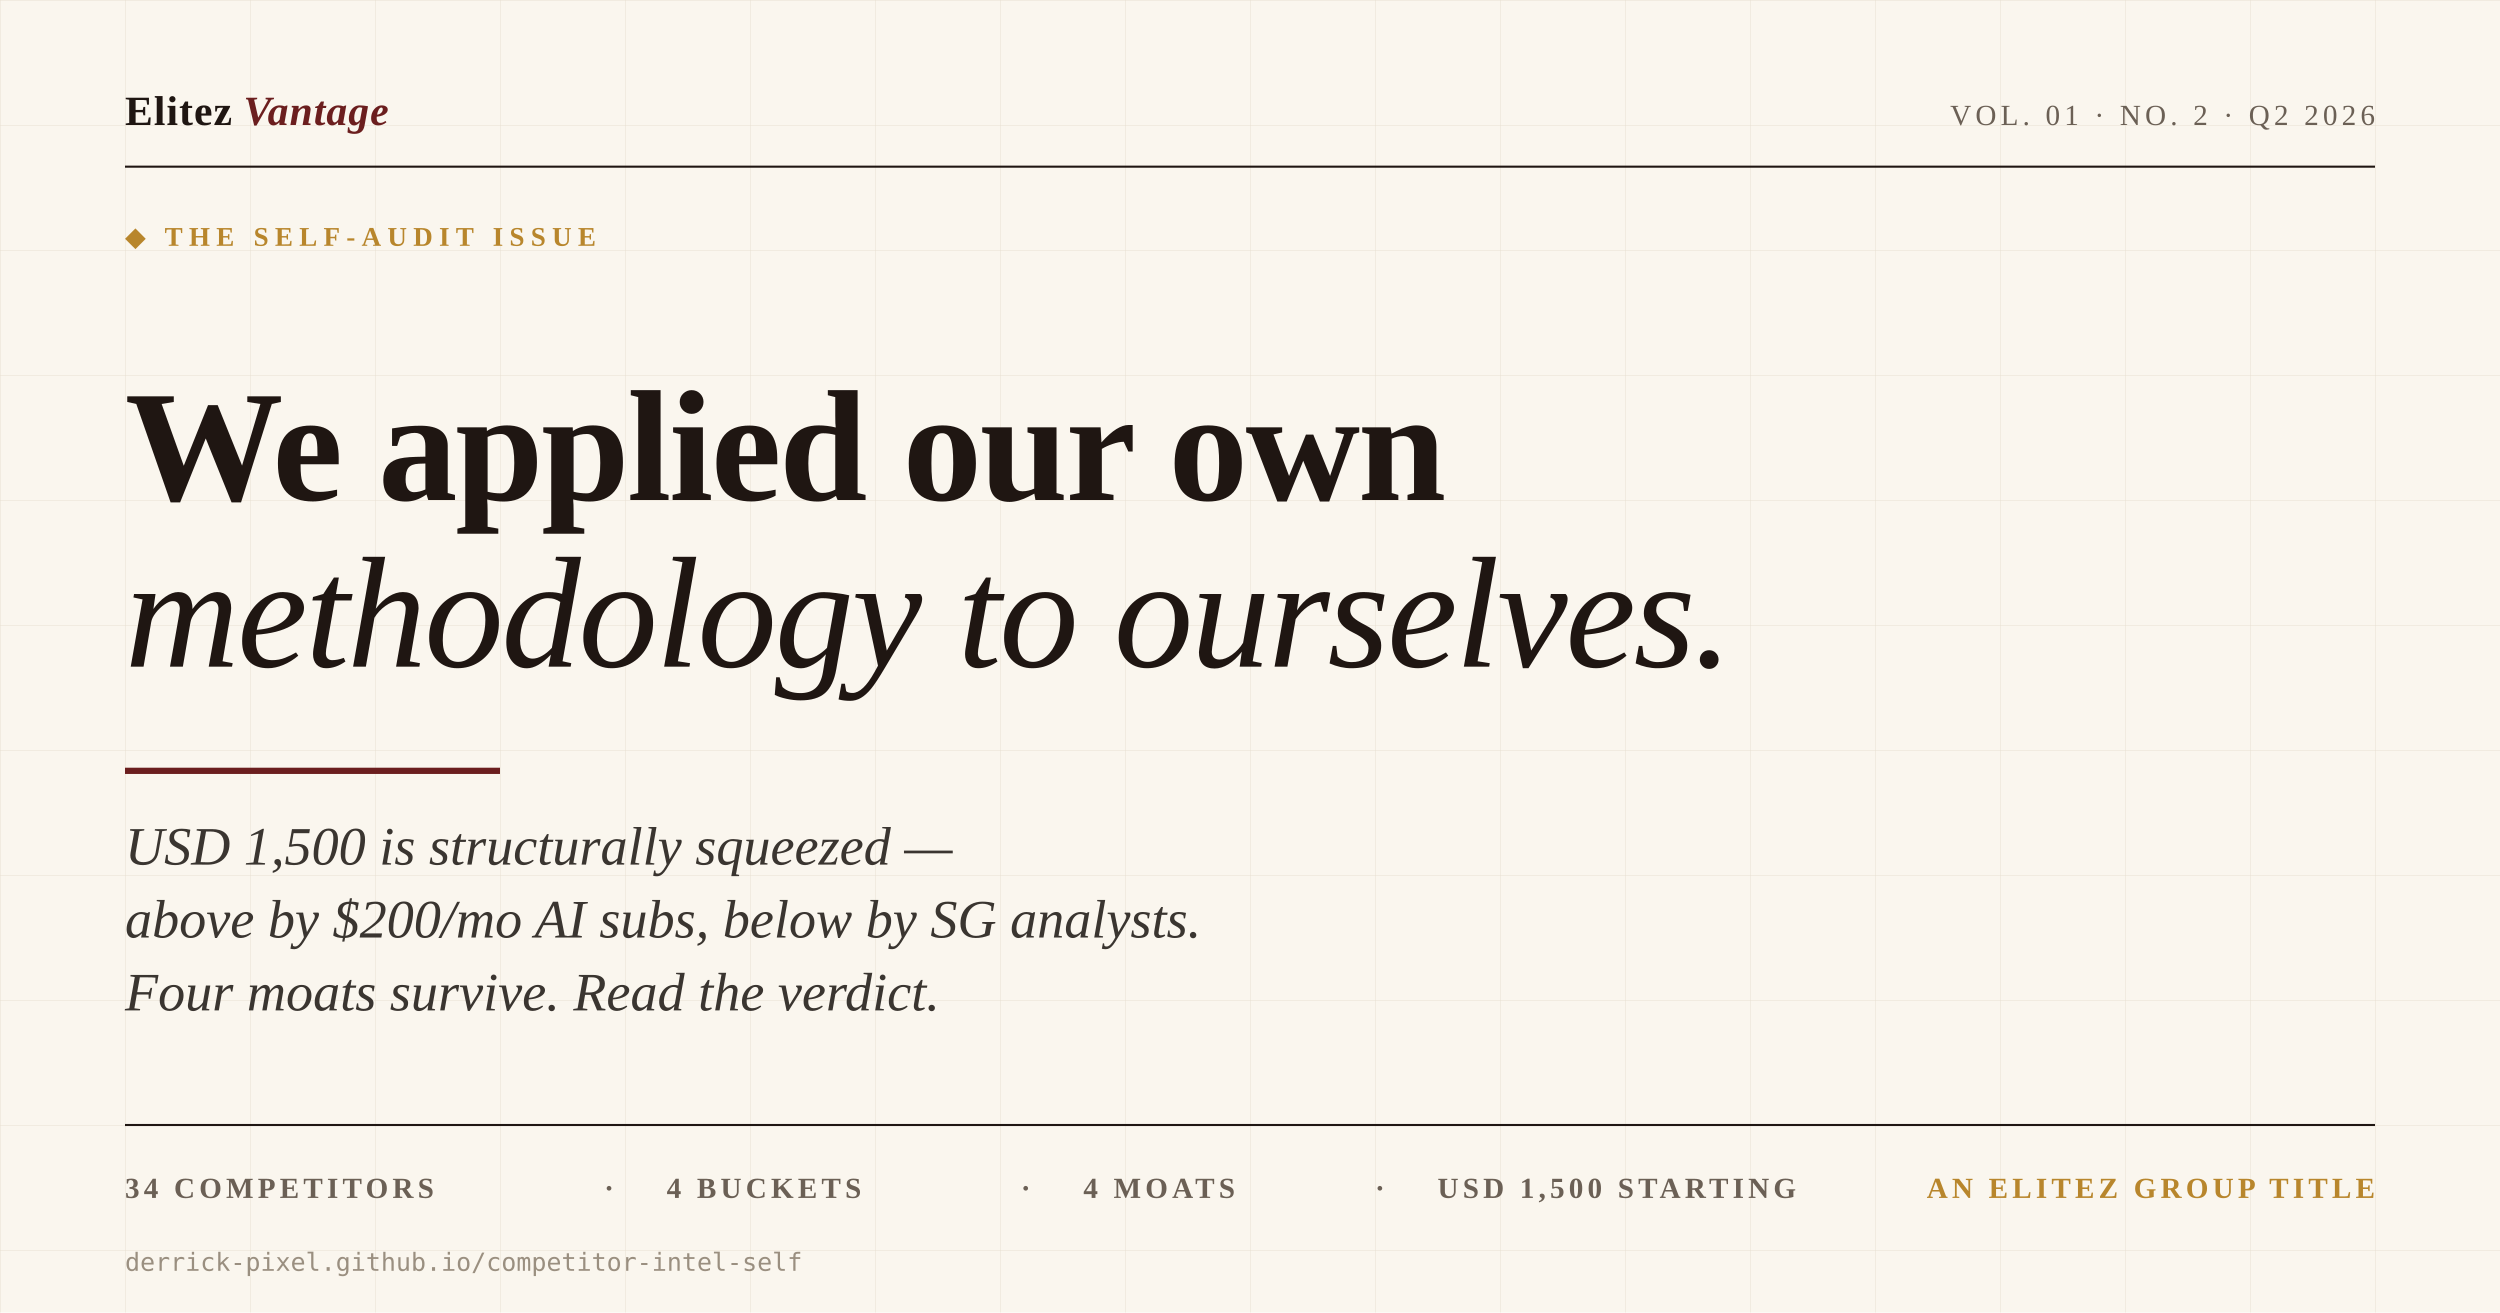
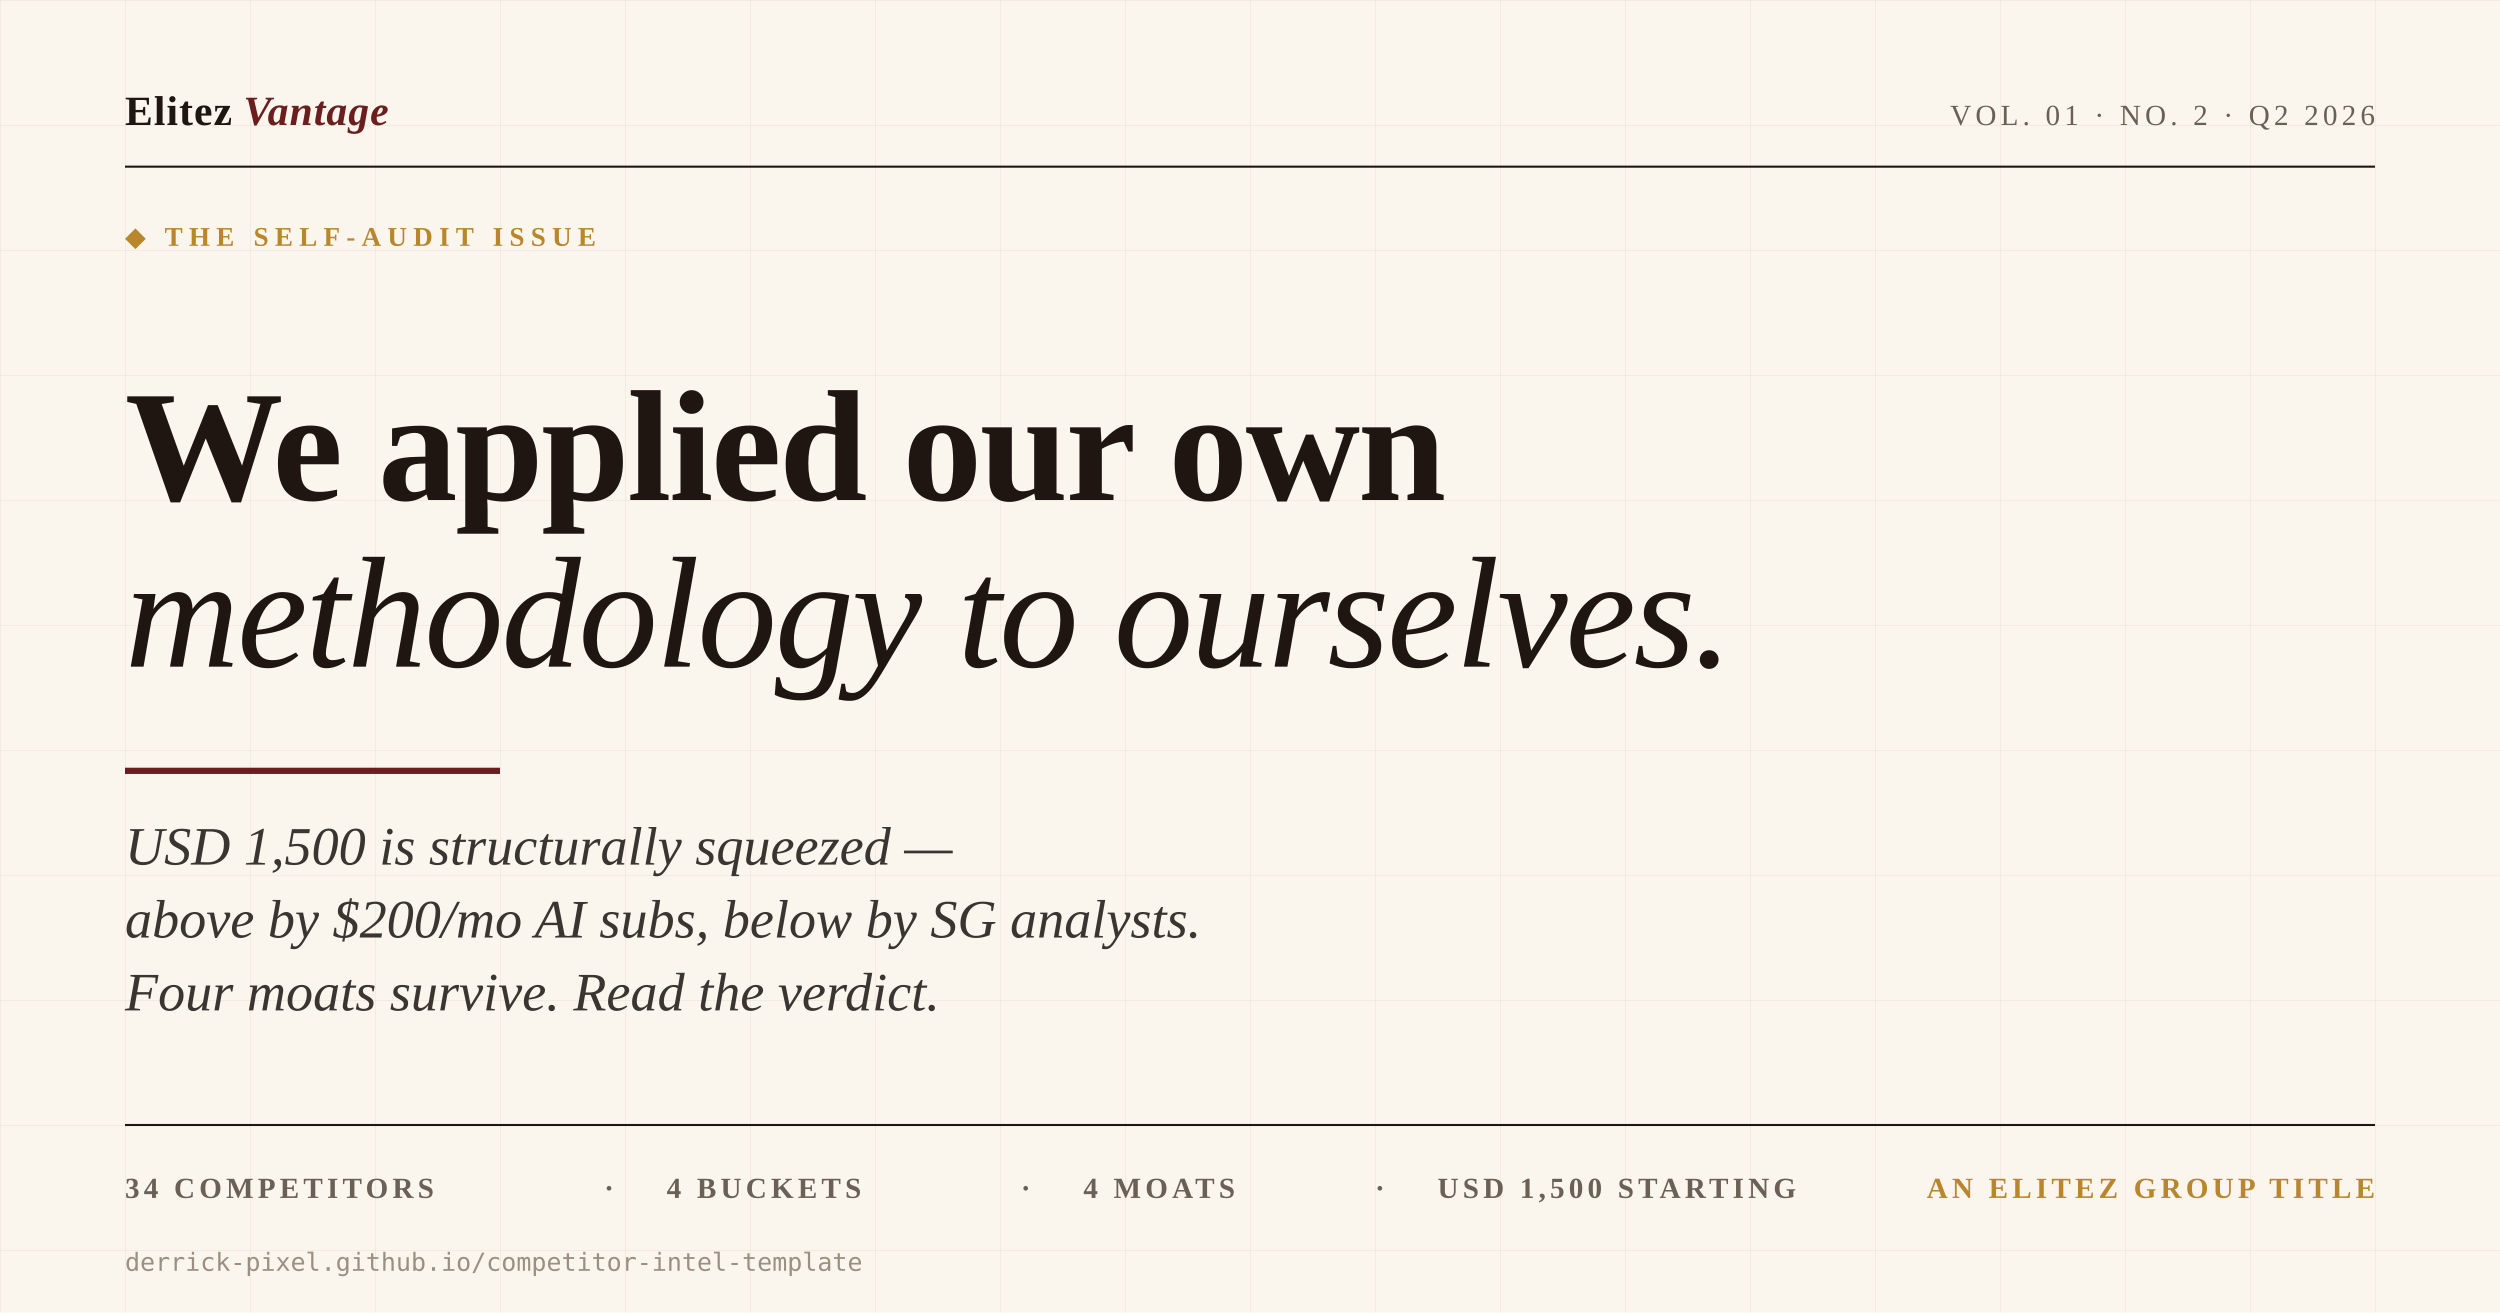
<svg xmlns="http://www.w3.org/2000/svg" viewBox="0 0 1200 630" font-family="Georgia, 'Times New Roman', serif">
  <defs>
    <pattern id="grid" width="60" height="60" patternUnits="userSpaceOnUse">
      <path d="M 60 0 L 0 0 0 60" fill="none" stroke="#e8e0d2" stroke-width="0.5" />
    </pattern>
  </defs>
  <rect width="1200" height="630" fill="#faf6ee" />
  <rect width="1200" height="630" fill="url(#grid)" />
  <line x1="60" y1="80" x2="1140" y2="80" stroke="#1f1612" stroke-width="1" />
  <text x="60" y="60" font-size="20" font-weight="700" fill="#1f1612" letter-spacing="0.5">Elitez <tspan font-style="italic" fill="#6b1e1e">Vantage</tspan>
  </text>
  <text x="1140" y="60" font-size="14" fill="#6b6055" text-anchor="end" letter-spacing="2">VOL. 01 · NO. 2 · Q2 2026</text>
  <text x="60" y="118" font-size="13" fill="#b8862c" letter-spacing="3" font-weight="600">◆ THE SELF-AUDIT ISSUE</text>
  <text x="60" y="240" font-size="76" font-weight="700" fill="#1f1612" letter-spacing="-1">We applied our own</text>
  <text x="60" y="320" font-size="76" font-weight="400" font-style="italic" fill="#1f1612" letter-spacing="-1">methodology to ourselves.</text>
  <line x1="60" y1="370" x2="240" y2="370" stroke="#6b1e1e" stroke-width="3" />
  <text x="60" y="415" font-size="26" fill="#3a3530" font-style="italic">USD 1,500 is structurally squeezed —</text>
  <text x="60" y="450" font-size="26" fill="#3a3530" font-style="italic">above by $200/mo AI subs, below by SG analysts.</text>
  <text x="60" y="485" font-size="26" fill="#3a3530" font-style="italic">Four moats survive. Read the verdict.</text>
  <line x1="60" y1="540" x2="1140" y2="540" stroke="#1f1612" stroke-width="1" />
  <g font-size="14" letter-spacing="2" fill="#6b6055" font-weight="600">
    <text x="60" y="575">34 COMPETITORS</text>
    <text x="290" y="575">·</text>
    <text x="320" y="575">4 BUCKETS</text>
    <text x="490" y="575">·</text>
    <text x="520" y="575">4 MOATS</text>
    <text x="660" y="575">·</text>
    <text x="690" y="575">USD 1,500 STARTING</text>
  </g>
  <text x="1140" y="575" font-size="14" fill="#b8862c" text-anchor="end" letter-spacing="2" font-weight="600">AN ELITEZ GROUP TITLE</text>
-   <text x="60" y="610" font-size="12" fill="#9a8f80" font-family="ui-monospace, 'SF Mono', monospace">derrick-pixel.github.io/competitor-intel-self</text>
+   <text x="60" y="610" font-size="12" fill="#9a8f80" font-family="ui-monospace, 'SF Mono', monospace">derrick-pixel.github.io/competitor-intel-template</text>
</svg>
